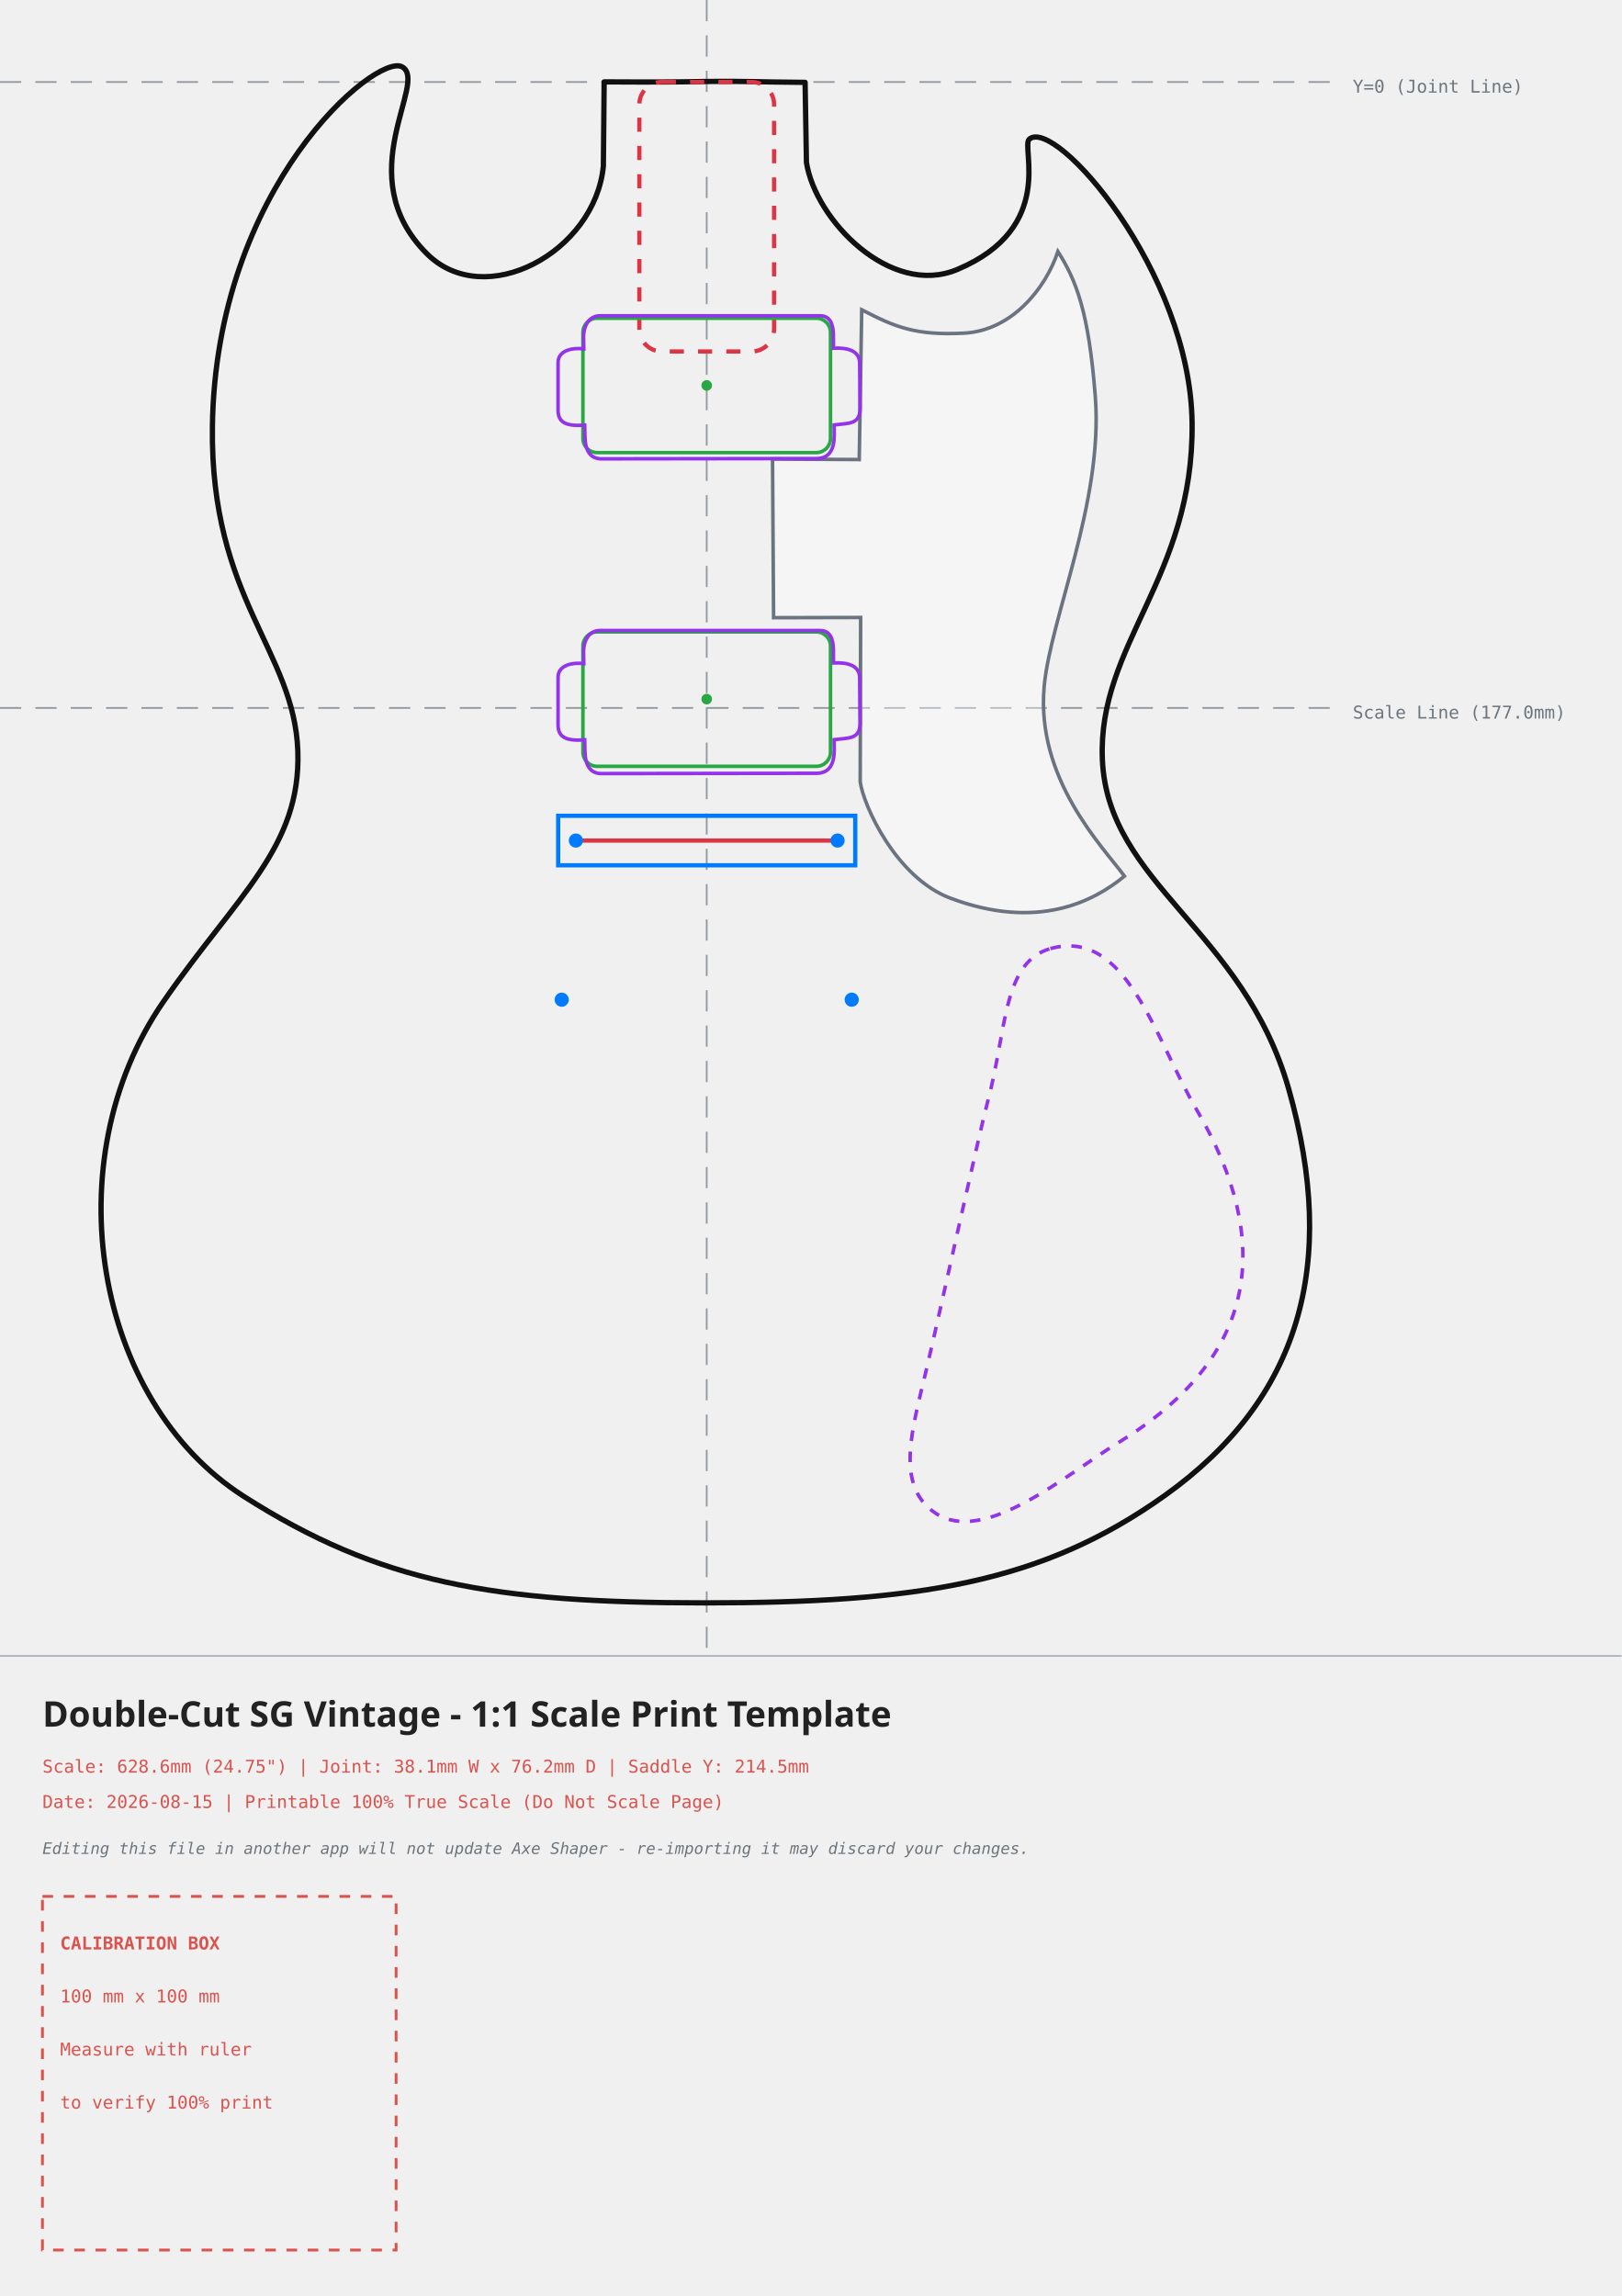
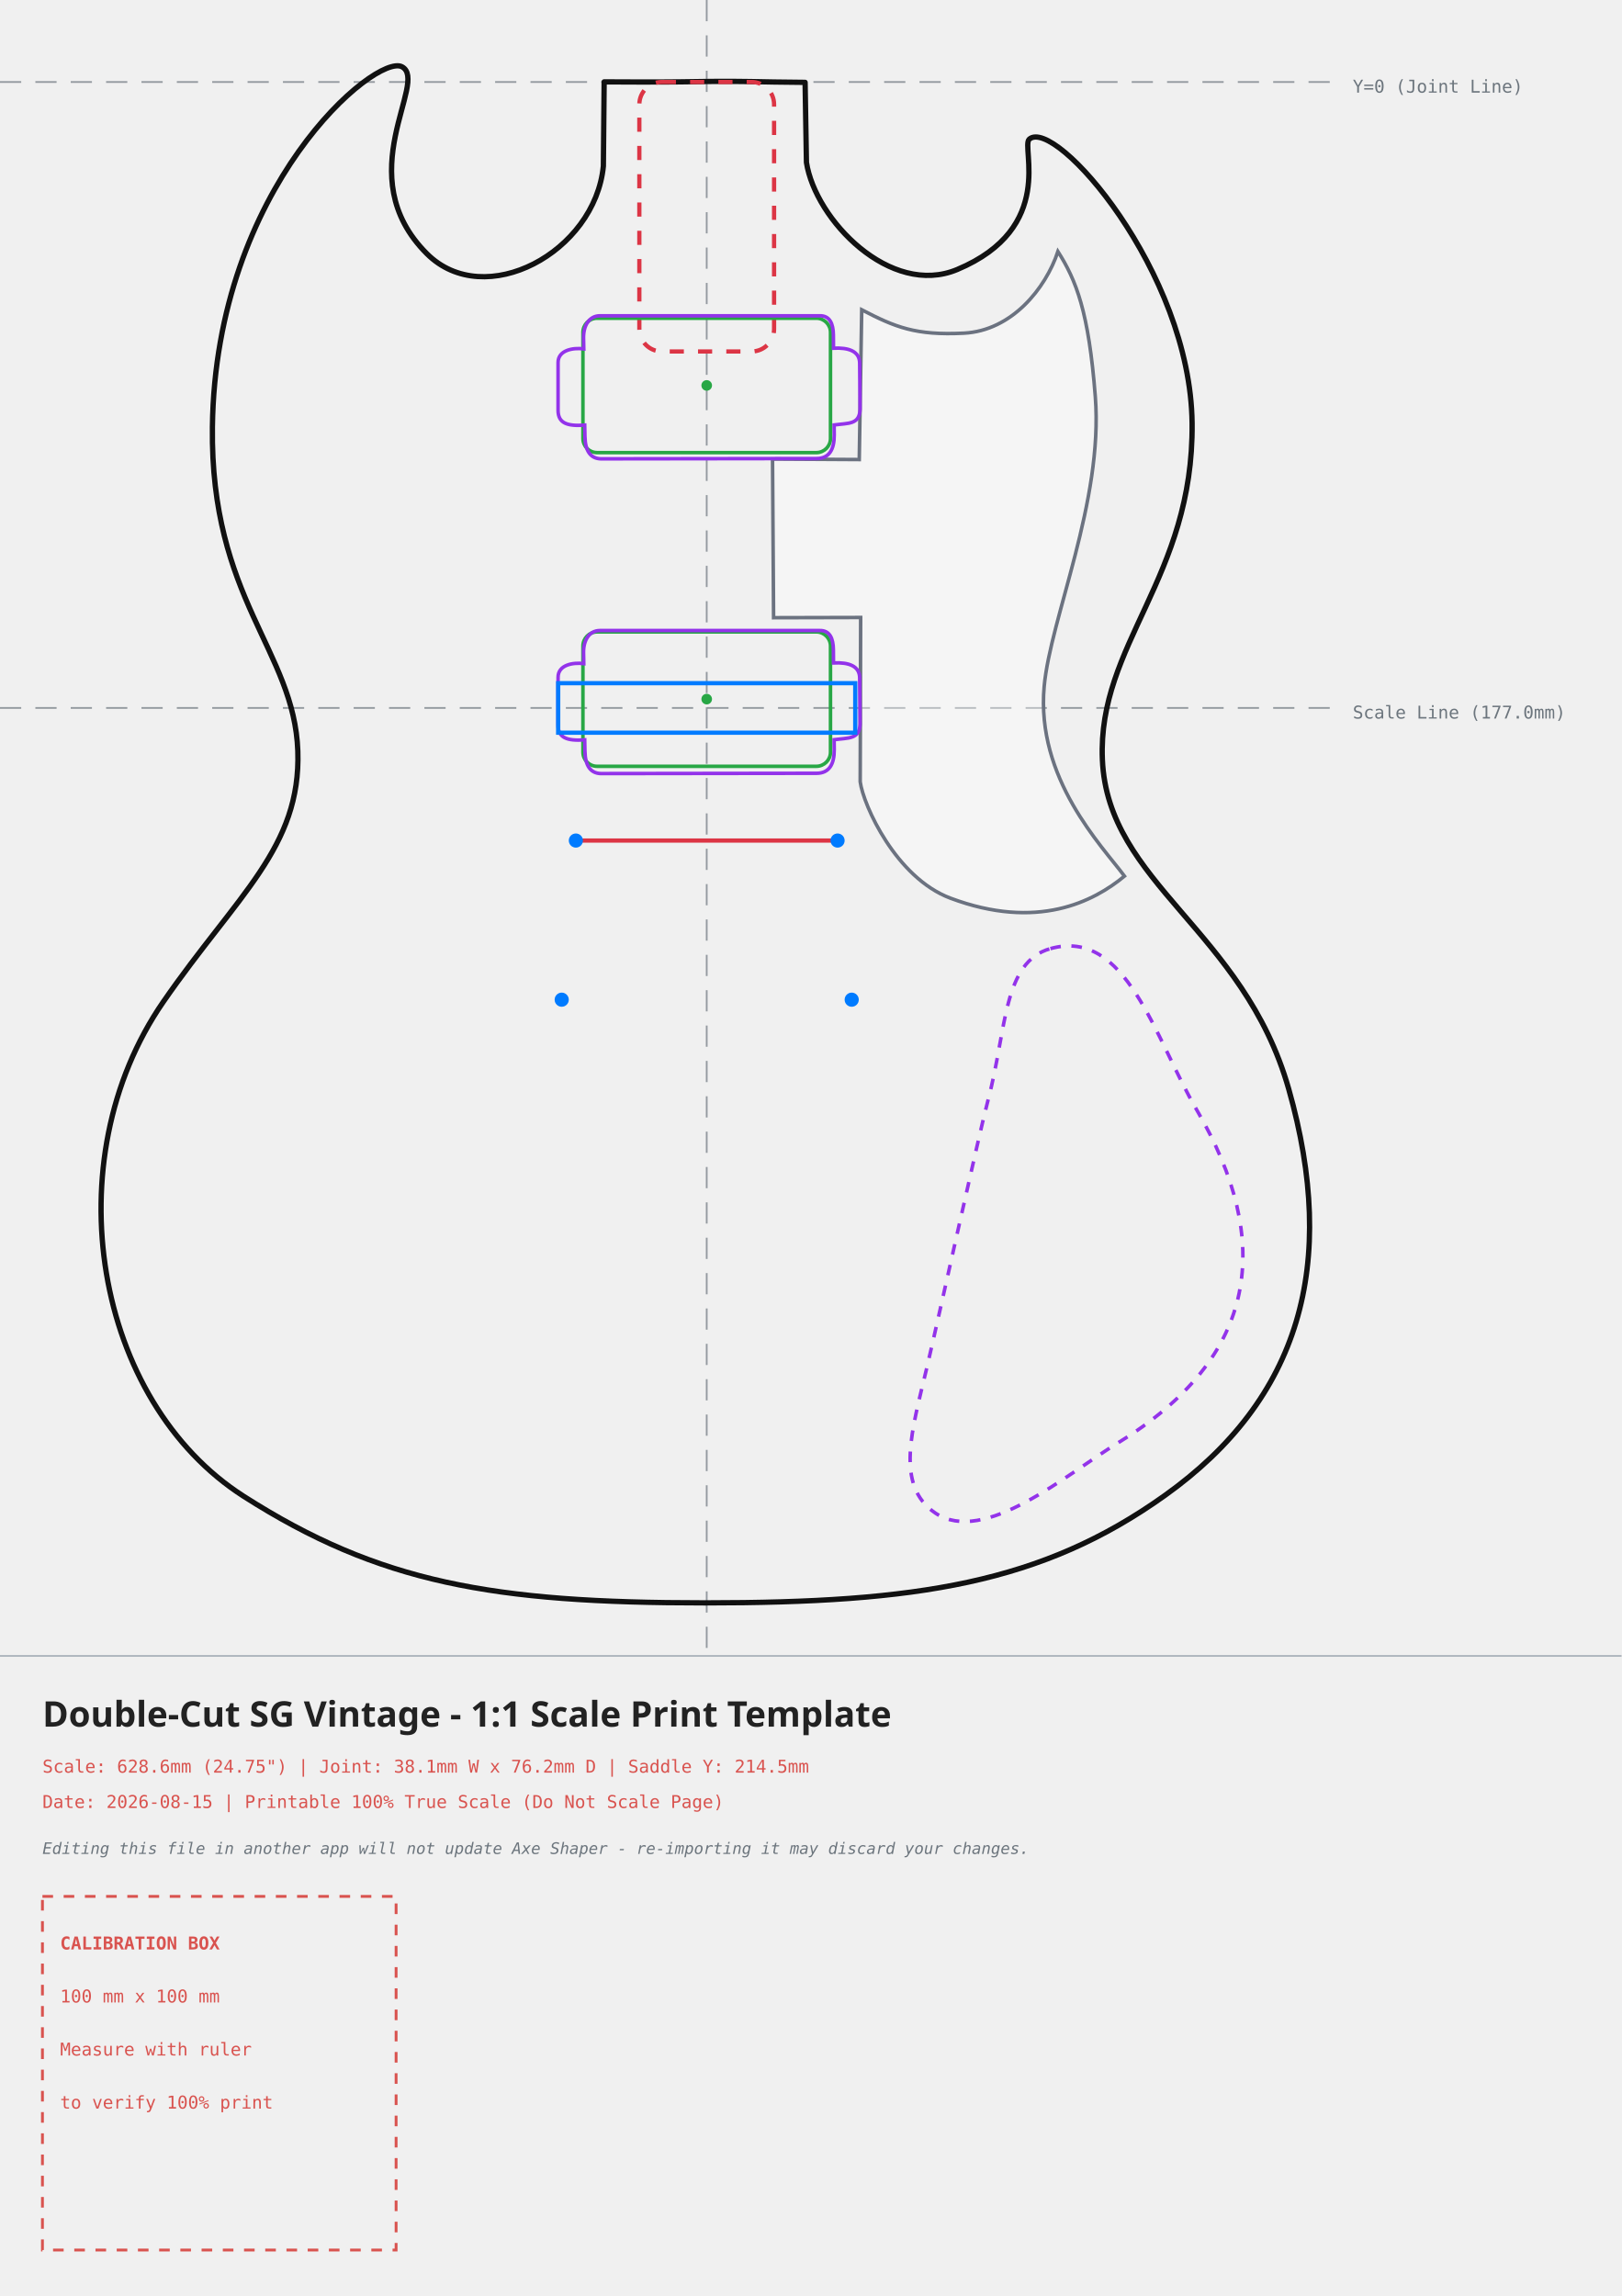
<svg xmlns="http://www.w3.org/2000/svg" width="458.51mm" height="649.26mm" viewBox="-199.83 -23.19 458.51 649.26">
  <style>
    .body-line { fill: none; stroke: #111111; stroke-width: 1.5; stroke-linecap: round; stroke-linejoin: round; }
    .neck-pocket { fill: none; stroke: #dc3545; stroke-width: 1.2; stroke-dasharray: 4,4; }
    .pickup-rout { fill: none; stroke: #28a745; stroke-width: 1.0; }
    .bridge-rout { fill: none; stroke: #007bff; stroke-width: 1.2; }
    .back-route { fill: none; stroke: #9333ea; stroke-width: 1.0; stroke-dasharray: 3,3; }
    .front-route { fill: none; stroke: #9333ea; stroke-width: 1.0; }
    .pickguard { fill: #ffffff; fill-opacity: 0.35; stroke: #6b7280; stroke-width: 1.0; }
    .center-axis { fill: none; stroke: #6c757d; stroke-width: 0.5; stroke-dasharray: 6,4; opacity: 0.7; }
    .calibration-box { fill: none; stroke: #d9534f; stroke-width: 0.8; stroke-dasharray: 3,3; }
    .band-rule { fill: none; stroke: #adb5bd; stroke-width: 0.5; }
    .text-label { font-family: monospace, sans-serif; font-size: 5px; fill: #d9534f; }
    .disclaimer-label { font-family: monospace, sans-serif; font-size: 4.5px; font-style: italic; fill: #6c757d; }
    .axis-label { font-family: monospace, sans-serif; font-size: 5px; fill: #6c757d; }
    .title-label { font-family: sans-serif; font-size: 10px; font-weight: bold; fill: #222222; }
  </style>
  <g>
    <line x1="0" y1="-23.19" x2="0" y2="445.07" class="center-axis" />
    <line x1="-199.83" y1="0" x2="178.68" y2="0" class="center-axis" />
    <text x="182.68" y="3" class="axis-label">Y=0 (Joint Line)</text>
    <line x1="-199.83" y1="177.00" x2="178.68" y2="177.00" class="center-axis" stroke="#007bff" />
    <text x="182.68" y="180.00" class="axis-label" fill="#007bff">Scale Line (177.0mm)</text>
    <path d="M 97.19 245.06 C 118.65 239.06, 126.51 270.03, 138.58 290.70 C 160.30 327.91, 156.17 360.46, 116.28 384.83 C 101.68 393.75, 78.45 413.93, 64.69 404.70 C 53.01 396.88, 58.19 380.76, 62.18 363.82 C 66.17 346.89, 76.95 297.65, 79.58 287.78 C 84.83 268.12, 83.68 248.84, 97.19 245.06 Z" class="back-route" />
    <path d="M -19.05 0.00 C -19.05 0.00, -29.00 -0.04, -29.00 -0.04 C -29.00 -0.04, -29.22 23.78, -29.22 23.78 C -31.59 48.15, -62.76 64.90, -79.12 48.56 C -101.37 26.33, -78.37 -0.17, -86.17 -4.31 C -93.49 -8.19, -138.92 29.57, -139.77 97.55 C -140.38 146.10, -116.60 160.80, -115.62 189.19 C -114.68 216.45, -132.81 229.94, -153.63 260.07 C -184.83 305.22, -172.99 373.07, -130.88 399.96 C -92.57 424.42, -60.46 430.07, -0.46 430.07 C 59.54 430.07, 94.78 424.52, 129.55 399.69 C 167.72 372.44, 178.68 334.40, 164.55 284.70 C 151.75 239.72, 113.39 226.69, 111.88 191.62 C 110.48 159.01, 137.71 140.22, 137.25 96.48 C 136.79 53.54, 98.47 9.77, 91.20 16.18 C 88.76 18.33, 99.00 41.21, 70.84 53.02 C 51.97 60.93, 30.72 39.02, 28.20 22.74 C 28.20 22.74, 27.82 0.10, 27.82 0.10 C 27.82 0.10, 19.05 0.00, 19.05 0.00 C -1.22 -0.43, 1.22 0.04, -19.05 0.00 Z" class="body-line" />
    <path d="M 43.83 64.41 C 53.29 69.32, 59.02 71.71, 72.73 71.02 C 86.25 70.34, 95.84 58.38, 99.31 47.93 C 104.46 56.07, 108.01 64.85, 109.88 89.01 C 112.17 118.68, 97.18 151.56, 95.42 170.93 C 93.06 197.00, 111.77 216.02, 118.13 224.56 C 109.44 231.75, 93.48 240.02, 68.88 230.78 C 53.54 225.01, 44.30 204.58, 43.40 197.88 C 43.40 197.88, 43.53 151.42, 43.53 151.42 C 43.53 151.42, 18.91 151.48, 18.91 151.48 C 18.91 151.48, 18.61 106.62, 18.61 106.62 C 18.61 106.62, 43.13 106.76, 43.13 106.76 C 43.13 106.76, 43.83 64.41, 43.83 64.41 Z" class="pickguard" style="fill:#ffffff" />
    <rect x="-19.05" y="0" width="38.1" height="76.2" rx="6.35" ry="6.35" class="neck-pocket" />
    <g transform="translate(0, 85.79989) rotate(0)">
      <rect x="-35.00" y="-19.00" width="70" height="38" rx="4" ry="4" class="pickup-rout" />
      <circle cx="0" cy="0" r="1.5" fill="#28a745" />
    </g>
    <g transform="translate(0, 174.5036) rotate(0)">
      <rect x="-35.00" y="-19.00" width="70" height="38" rx="4" ry="4" class="pickup-rout" />
      <circle cx="0" cy="0" r="1.5" fill="#28a745" />
    </g>
    <path d="M -30.22 66.11 C -30.22 66.11, 31.89 66.11, 31.89 66.11 C 34.80 66.00, 35.79 68.36, 35.82 71.51 C 35.82 71.51, 35.85 75.27, 35.85 75.27 C 40.18 75.06, 43.23 76.13, 43.25 79.52 C 43.25 79.52, 43.36 92.52, 43.36 92.52 C 43.23 96.92, 40.13 96.43, 36.03 96.97 C 36.03 96.97, 36.06 99.79, 36.06 99.79 C 36.09 103.96, 34.60 106.48, 31.04 106.48 C 31.04 106.48, -29.95 106.56, -29.95 106.56 C -32.76 106.46, -34.34 104.51, -34.43 100.24 C -34.43 100.24, -34.50 97.03, -34.50 97.03 C -39.54 97.38, -42.01 96.44, -42.03 92.87 C -42.03 92.87, -42.03 79.35, -42.03 79.35 C -42.05 75.84, -37.88 75.07, -34.76 75.46 C -34.76 75.46, -34.82 72.48, -34.82 72.48 C -34.91 68.78, -33.14 66.11, -30.22 66.11 Z" class="front-route" />
    <path d="M -30.22 155.11 C -30.22 155.11, 31.89 155.11, 31.89 155.11 C 34.80 155.00, 35.79 157.36, 35.82 160.51 C 35.82 160.51, 35.85 164.27, 35.85 164.27 C 40.18 164.06, 43.23 165.13, 43.25 168.52 C 43.25 168.52, 43.36 181.52, 43.36 181.52 C 43.23 185.92, 40.13 185.43, 36.03 185.97 C 36.03 185.97, 36.06 188.79, 36.06 188.79 C 36.09 192.96, 34.60 195.48, 31.04 195.48 C 31.04 195.48, -29.95 195.56, -29.95 195.56 C -32.76 195.46, -34.34 193.51, -34.43 189.24 C -34.43 189.24, -34.50 186.03, -34.50 186.03 C -39.54 186.38, -42.01 185.44, -42.03 181.87 C -42.03 181.87, -42.03 168.35, -42.03 168.35 C -42.05 164.84, -37.88 164.07, -34.76 164.46 C -34.76 164.46, -34.82 161.48, -34.82 161.48 C -34.91 157.78, -33.14 155.11, -30.22 155.11 Z" class="front-route" />
    <g transform="translate(0, 214.50)">
-       <rect x="-42.00" y="-7.00" width="84" height="14" class="bridge-rout" />
+       <rect x="-42.00" y="-44.50" width="84" height="14" class="bridge-rout" />
      <line x1="-37.00" y1="0" x2="37.00" y2="0" stroke="#dc3545" stroke-width="1.2" />
      <circle cx="-37" cy="0" r="2" fill="#007bff" />
      <circle cx="37" cy="0" r="2" fill="#007bff" />
      <circle cx="-41" cy="45" r="2" fill="#007bff" />
      <circle cx="41" cy="45" r="2" fill="#007bff" />
    </g>
  </g>
  <g>
    <line x1="-199.83" y1="445.07" x2="258.68" y2="445.07" class="band-rule" />
    <text x="-187.83" y="465.07" class="title-label">Double-Cut SG Vintage - 1:1 Scale Print Template</text>
    <text x="-187.83" y="478.07" class="text-label">Scale: 628.6mm (24.75") | Joint: 38.1mm W x 76.2mm D | Saddle Y: 214.5mm</text>
    <text x="-187.83" y="488.07" class="text-label">Date: 2026-08-15 | Printable 100% True Scale (Do Not Scale Page)</text>
    <text x="-187.83" y="501.07" class="disclaimer-label">Editing this file in another app will not update Axe Shaper - re-importing it may discard your changes.</text>
    <g transform="translate(-187.83, 513.07)">
      <rect x="0" y="0" width="100" height="100" class="calibration-box" />
      <text x="5" y="15" class="text-label" font-weight="bold">CALIBRATION BOX</text>
      <text x="5" y="30" class="text-label">100 mm x 100 mm</text>
      <text x="5" y="45" class="text-label">Measure with ruler</text>
      <text x="5" y="60" class="text-label">to verify 100% print</text>
    </g>
  </g>
</svg>
